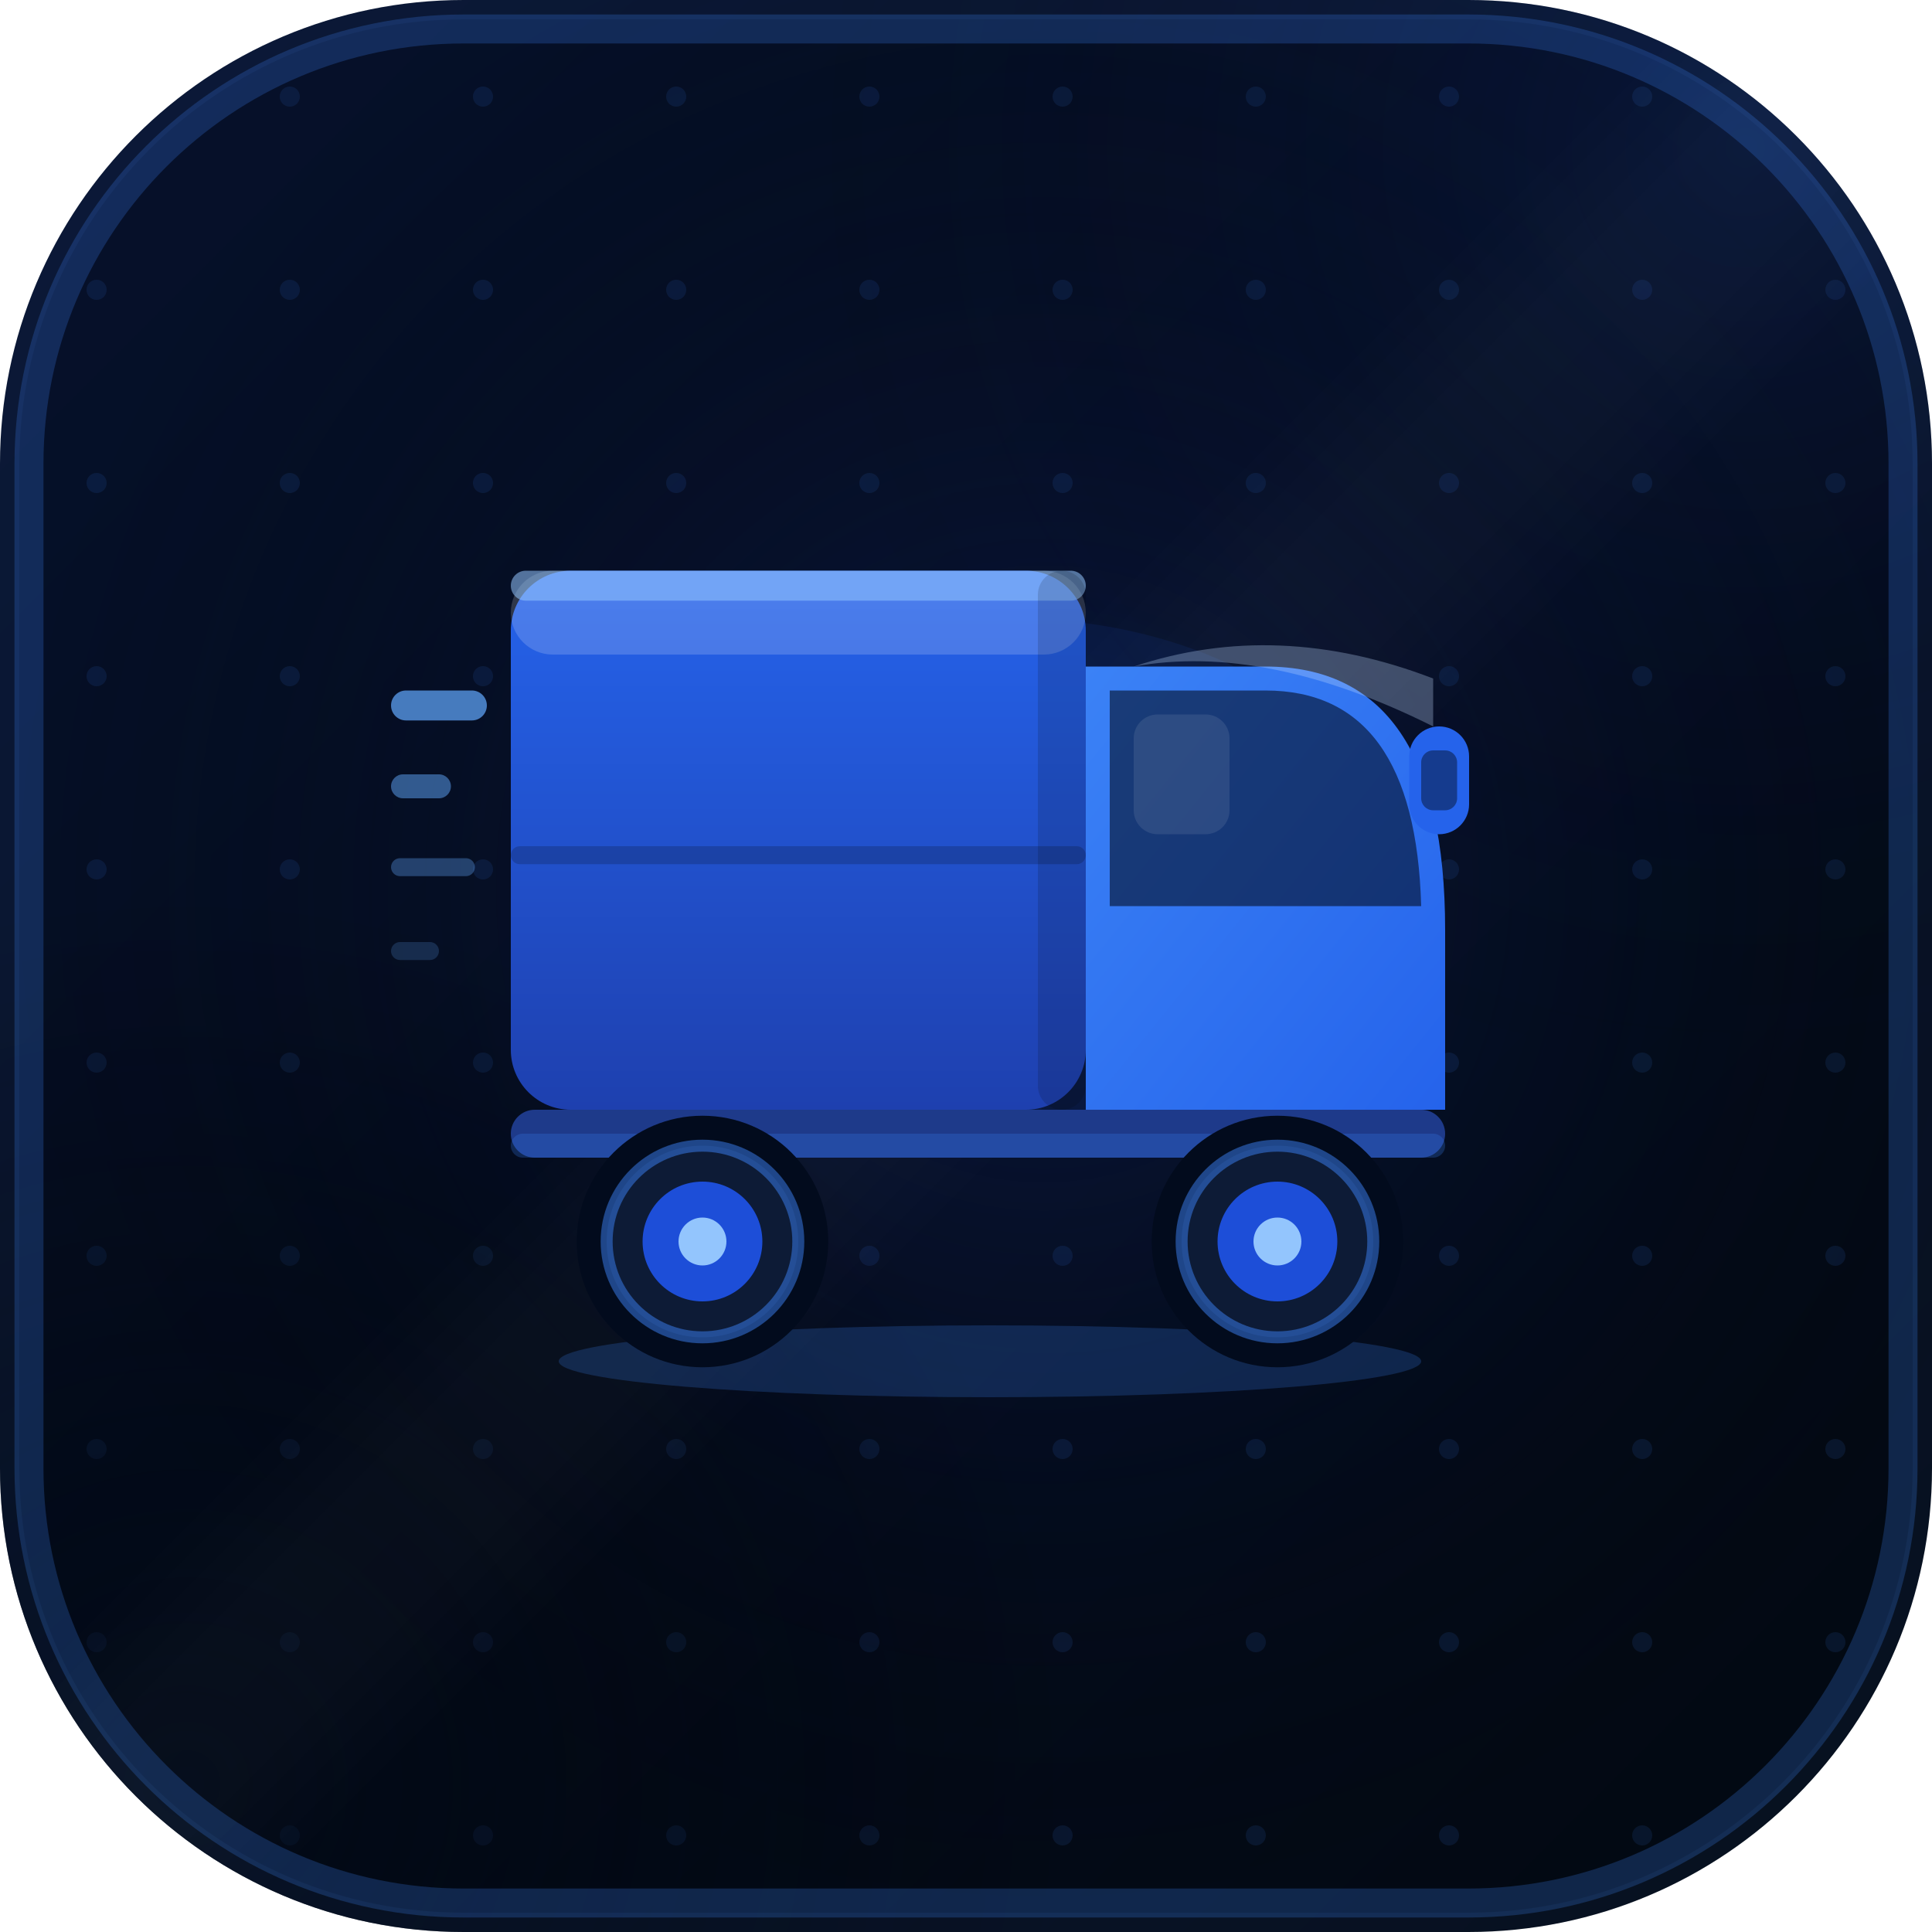
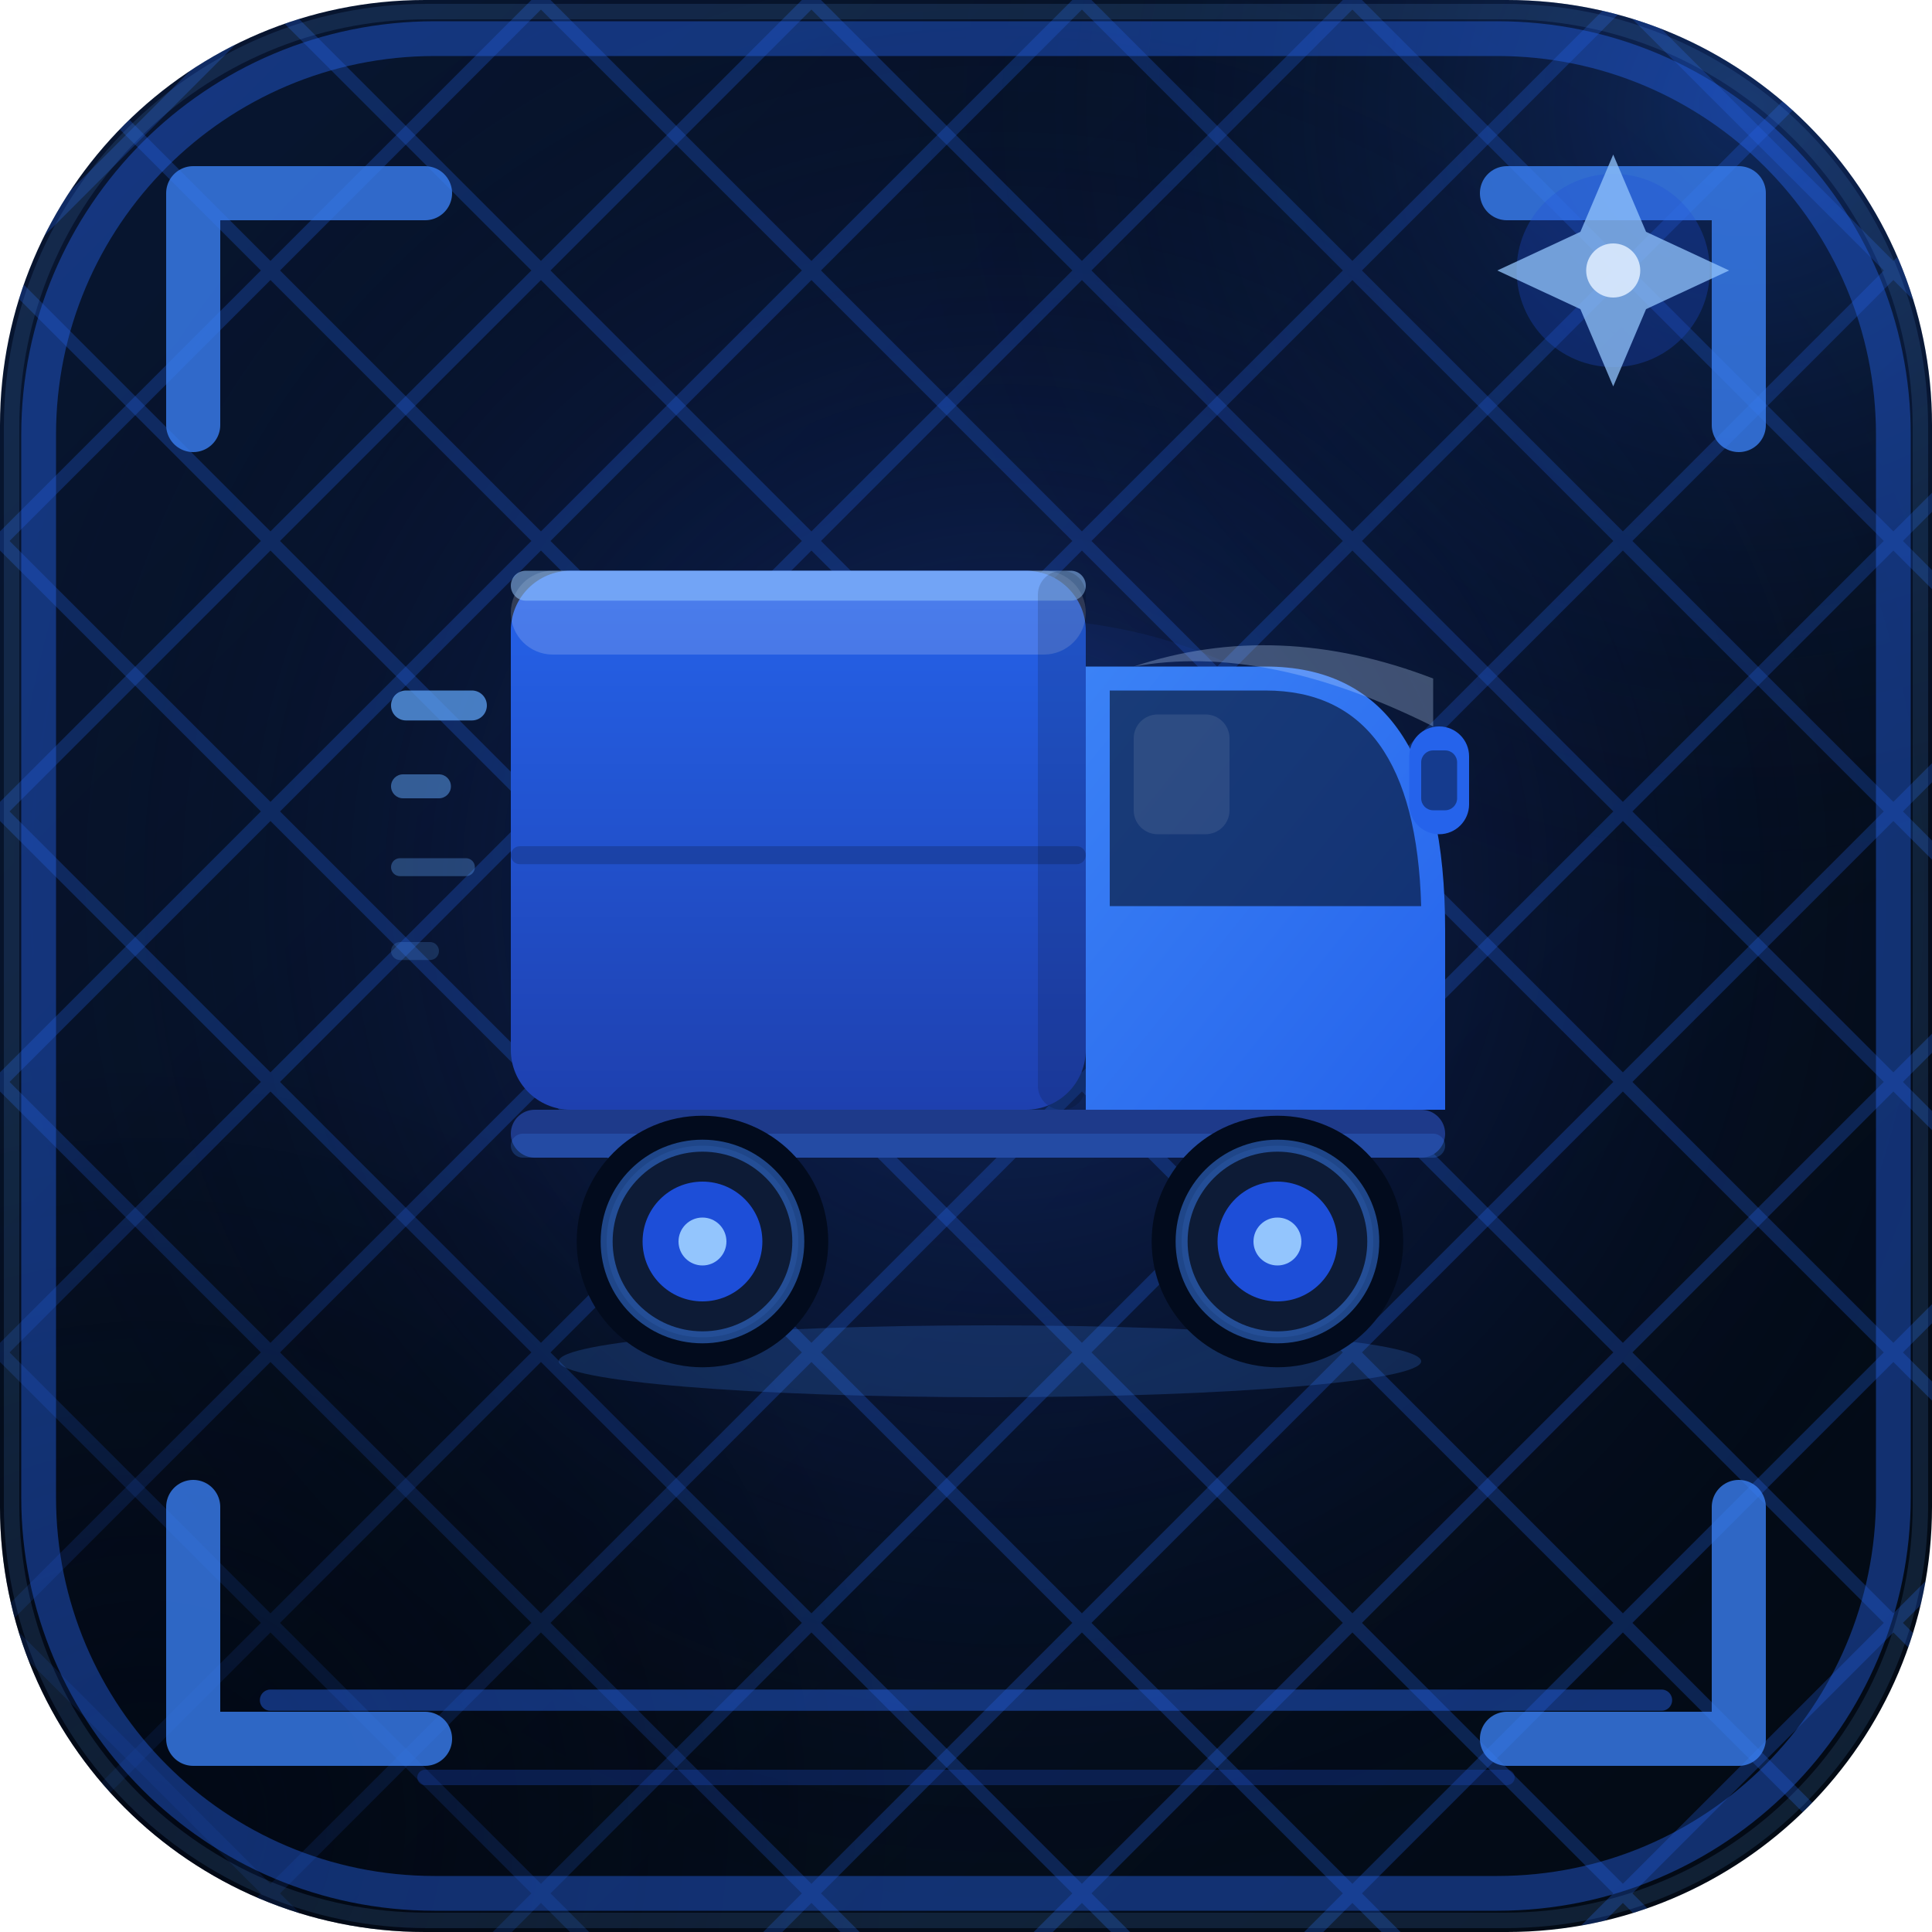
<svg xmlns="http://www.w3.org/2000/svg" viewBox="0 0 100 100" role="img" aria-label="Swift Freight Logistics">
  <defs>
    <linearGradient id="bg-g" x1="0" y1="0" x2="1" y2="1">
-       <stop offset="0%" stop-color="#06112c" />
-       <stop offset="100%" stop-color="#020810" />
+       <stop offset="0%" stop-color="#081632" />
+       <stop offset="55%" stop-color="#051022" />
+       <stop offset="100%" stop-color="#020912" />
    </linearGradient>
-     <radialGradient id="bg-depth" cx="54%" cy="46%" r="54%">
-       <stop offset="0%" stop-color="#0e2260" stop-opacity=".52" />
+     <radialGradient id="cg" cx="52%" cy="46%" r="54%">
+       <stop offset="0%" stop-color="#1a3a8f" stop-opacity=".58" />
+       <stop offset="55%" stop-color="#0f2060" stop-opacity=".2" />
      <stop offset="100%" stop-color="#000000" stop-opacity="0" />
    </radialGradient>
-     <radialGradient id="bg-tr" cx="90%" cy="8%" r="52%">
-       <stop offset="0%" stop-color="#1d4ed8" stop-opacity=".14" />
+     <radialGradient id="tr-g" cx="90%" cy="6%" r="44%">
+       <stop offset="0%" stop-color="#2563eb" stop-opacity=".28" />
      <stop offset="100%" stop-color="#000000" stop-opacity="0" />
    </radialGradient>
-     <radialGradient id="bg-bl" cx="10%" cy="92%" r="46%">
-       <stop offset="0%" stop-color="#000814" stop-opacity=".65" />
+     <radialGradient id="bl-g" cx="8%" cy="94%" r="40%">
+       <stop offset="0%" stop-color="#000510" stop-opacity=".7" />
      <stop offset="100%" stop-color="#000000" stop-opacity="0" />
    </radialGradient>
-     <linearGradient id="bg-shim" x1="0%" y1="0%" x2="100%" y2="100%">
-       <stop offset="0%" stop-color="#ffffff" stop-opacity="0" />
-       <stop offset="44%" stop-color="#ffffff" stop-opacity="0" />
-       <stop offset="48%" stop-color="#ffffff" stop-opacity=".02" />
-       <stop offset="52%" stop-color="#ffffff" stop-opacity=".02" />
-       <stop offset="56%" stop-color="#ffffff" stop-opacity="0" />
-       <stop offset="100%" stop-color="#ffffff" stop-opacity="0" />
-     </linearGradient>
-     <pattern id="bg-dots" x="0" y="0" width="10" height="10" patternUnits="userSpaceOnUse">
-       <circle cx="5" cy="5" r=".52" fill="#3b82f6" opacity=".11" />
+     <pattern id="grid" x="0" y="0" width="14" height="14" patternUnits="userSpaceOnUse">
+       <line x1="0" y1="0" x2="14" y2="14" stroke="#2563eb" stroke-width=".7" opacity=".28" />
+       <line x1="14" y1="0" x2="0" y2="14" stroke="#2563eb" stroke-width=".7" opacity=".28" />
    </pattern>
    <linearGradient id="cargo-g" x1="0" y1="0" x2="0" y2="1">
      <stop offset="0%" stop-color="#2563eb" />
      <stop offset="100%" stop-color="#1e40af" />
    </linearGradient>
    <linearGradient id="cab-g" x1="0" y1="0" x2="1" y2="1">
      <stop offset="0%" stop-color="#3b82f6" />
      <stop offset="100%" stop-color="#2563eb" />
    </linearGradient>
  </defs>
-   <rect width="100" height="100" rx="24" fill="url(#bg-g)" />
-   <rect width="100" height="100" rx="24" fill="url(#bg-depth)" />
-   <rect width="100" height="100" rx="24" fill="url(#bg-dots)" />
-   <rect width="100" height="100" rx="24" fill="url(#bg-tr)" />
-   <rect width="100" height="100" rx="24" fill="url(#bg-bl)" />
-   <rect width="100" height="100" rx="24" fill="url(#bg-shim)" />
-   <rect x="1.5" y="1.5" width="97" height="97" rx="22.5" fill="none" stroke="rgba(59,130,246,.24)" stroke-width="1.5" />
-   <rect x=".5" y=".5" width="99" height="99" rx="23.5" fill="none" stroke="rgba(96,165,250,.06)" stroke-width="1" />
+   <rect width="100" height="100" rx="22" fill="url(#bg-g)" />
+   <rect width="100" height="100" rx="22" fill="url(#cg)" />
+   <rect width="100" height="100" rx="22" fill="url(#grid)" />
+   <rect width="100" height="100" rx="22" fill="url(#tr-g)" />
+   <rect width="100" height="100" rx="22" fill="url(#bl-g)" />
+   <rect x="2" y="2" width="96" height="96" rx="20.5" fill="none" stroke="#2563eb" stroke-width="1.8" opacity=".42" />
+   <rect x=".6" y=".6" width="98.8" height="98.8" rx="21.5" fill="none" stroke="#60a5fa" stroke-width=".8" opacity=".14" />
+   <path d="M10,22 L10,10 L22,10" fill="none" stroke="#3b82f6" stroke-width="2.8" stroke-linecap="round" stroke-linejoin="round" opacity=".78" />
+   <path d="M78,10 L90,10 L90,22" fill="none" stroke="#3b82f6" stroke-width="2.8" stroke-linecap="round" stroke-linejoin="round" opacity=".78" />
+   <path d="M10,78 L10,90 L22,90" fill="none" stroke="#3b82f6" stroke-width="2.8" stroke-linecap="round" stroke-linejoin="round" opacity=".78" />
+   <path d="M78,90 L90,90 L90,78" fill="none" stroke="#3b82f6" stroke-width="2.8" stroke-linecap="round" stroke-linejoin="round" opacity=".78" />
+   <circle cx="83.5" cy="14" r="5" fill="#1d4ed8" opacity=".3" />
+   <path d="M83.5,8 L85.2,12 L89.5,14 L85.2,16 L83.5,20 L81.8,16 L77.5,14 L81.8,12 Z" fill="#93c5fd" opacity=".75" />
+   <circle cx="83.5" cy="14" r="1.4" fill="#dbeafe" opacity=".9" />
+   <line x1="14" y1="88" x2="86" y2="88" stroke="#2563eb" stroke-width="1.1" stroke-linecap="round" opacity=".45" />
+   <line x1="22" y1="92" x2="78" y2="92" stroke="#1d4ed8" stroke-width=".8" stroke-linecap="round" opacity=".28" />
  <g transform="translate(19,19) scale(0.62)">
-     <ellipse cx="54" cy="43" rx="32" ry="22" fill="#1d4ed8" opacity="0.1" />
-     <ellipse cx="52" cy="83" rx="36" ry="3" fill="#3b82f6" opacity="0.22" />
+     <ellipse cx="54" cy="43" rx="32" ry="22" fill="#1d4ed8" opacity=".1" />
+     <ellipse cx="52" cy="83" rx="36" ry="3" fill="#3b82f6" opacity=".22" />
    <rect x="2" y="27" width="8" height="2.5" rx="1.25" fill="#60a5fa" opacity=".72" />
    <rect x="2" y="34" width="5" height="2" rx="1" fill="#60a5fa" opacity=".5" />
    <rect x="2" y="41" width="7" height="1.5" rx=".75" fill="#60a5fa" opacity=".34" />
    <rect x="2" y="48" width="4" height="1.5" rx=".75" fill="#60a5fa" opacity=".2" />
    <rect x="12" y="17" width="48" height="45" rx="5" fill="url(#cargo-g)" />
    <rect x="12" y="17" width="48" height="7" rx="3.5" fill="rgba(255,255,255,.17)" />
    <rect x="12" y="17" width="48" height="2.5" rx="1.25" fill="#93c5fd" opacity=".55" />
    <rect x="12" y="40" width="48" height="1.5" rx=".75" fill="rgba(0,0,0,.18)" />
    <rect x="56" y="17" width="4" height="45" rx="2" fill="rgba(0,0,0,.14)" />
    <path d="M60 25 L60 62 L90 62 L90 47 Q90 25 75 25 Z" fill="url(#cab-g)" />
    <path d="M64 25 Q75 23 89 30 L89 26 Q76 21 64 25 Z" fill="#bfdbfe" opacity=".3" />
    <path d="M62 27 L62 45 L88 45 Q87.5 27 75 27 Z" fill="#020b1d" opacity=".58" />
    <rect x="64" y="29" width="8" height="10" rx="2" fill="rgba(255,255,255,.09)" />
    <rect x="87" y="30" width="5" height="9" rx="2.5" fill="#2563eb" />
    <rect x="88" y="32" width="3" height="5" rx="1" fill="#020b1d" opacity=".45" />
    <rect x="12" y="62" width="78" height="4" rx="2" fill="#1e3a8a" />
    <rect x="12" y="64" width="78" height="2" rx="1" fill="rgba(59,130,246,.25)" />
    <circle cx="28" cy="73" r="10.5" fill="#020b1d" />
    <circle cx="28" cy="73" r="8" fill="#0d1b36" />
    <circle cx="28" cy="73" r="5" fill="#1d4ed8" />
    <circle cx="28" cy="73" r="2" fill="#93c5fd" />
    <circle cx="28" cy="73" r="8" fill="none" stroke="#3b82f6" stroke-width="1" opacity=".5" />
    <circle cx="76" cy="73" r="10.5" fill="#020b1d" />
    <circle cx="76" cy="73" r="8" fill="#0d1b36" />
    <circle cx="76" cy="73" r="5" fill="#1d4ed8" />
    <circle cx="76" cy="73" r="2" fill="#93c5fd" />
    <circle cx="76" cy="73" r="8" fill="none" stroke="#3b82f6" stroke-width="1" opacity=".5" />
  </g>
</svg>
